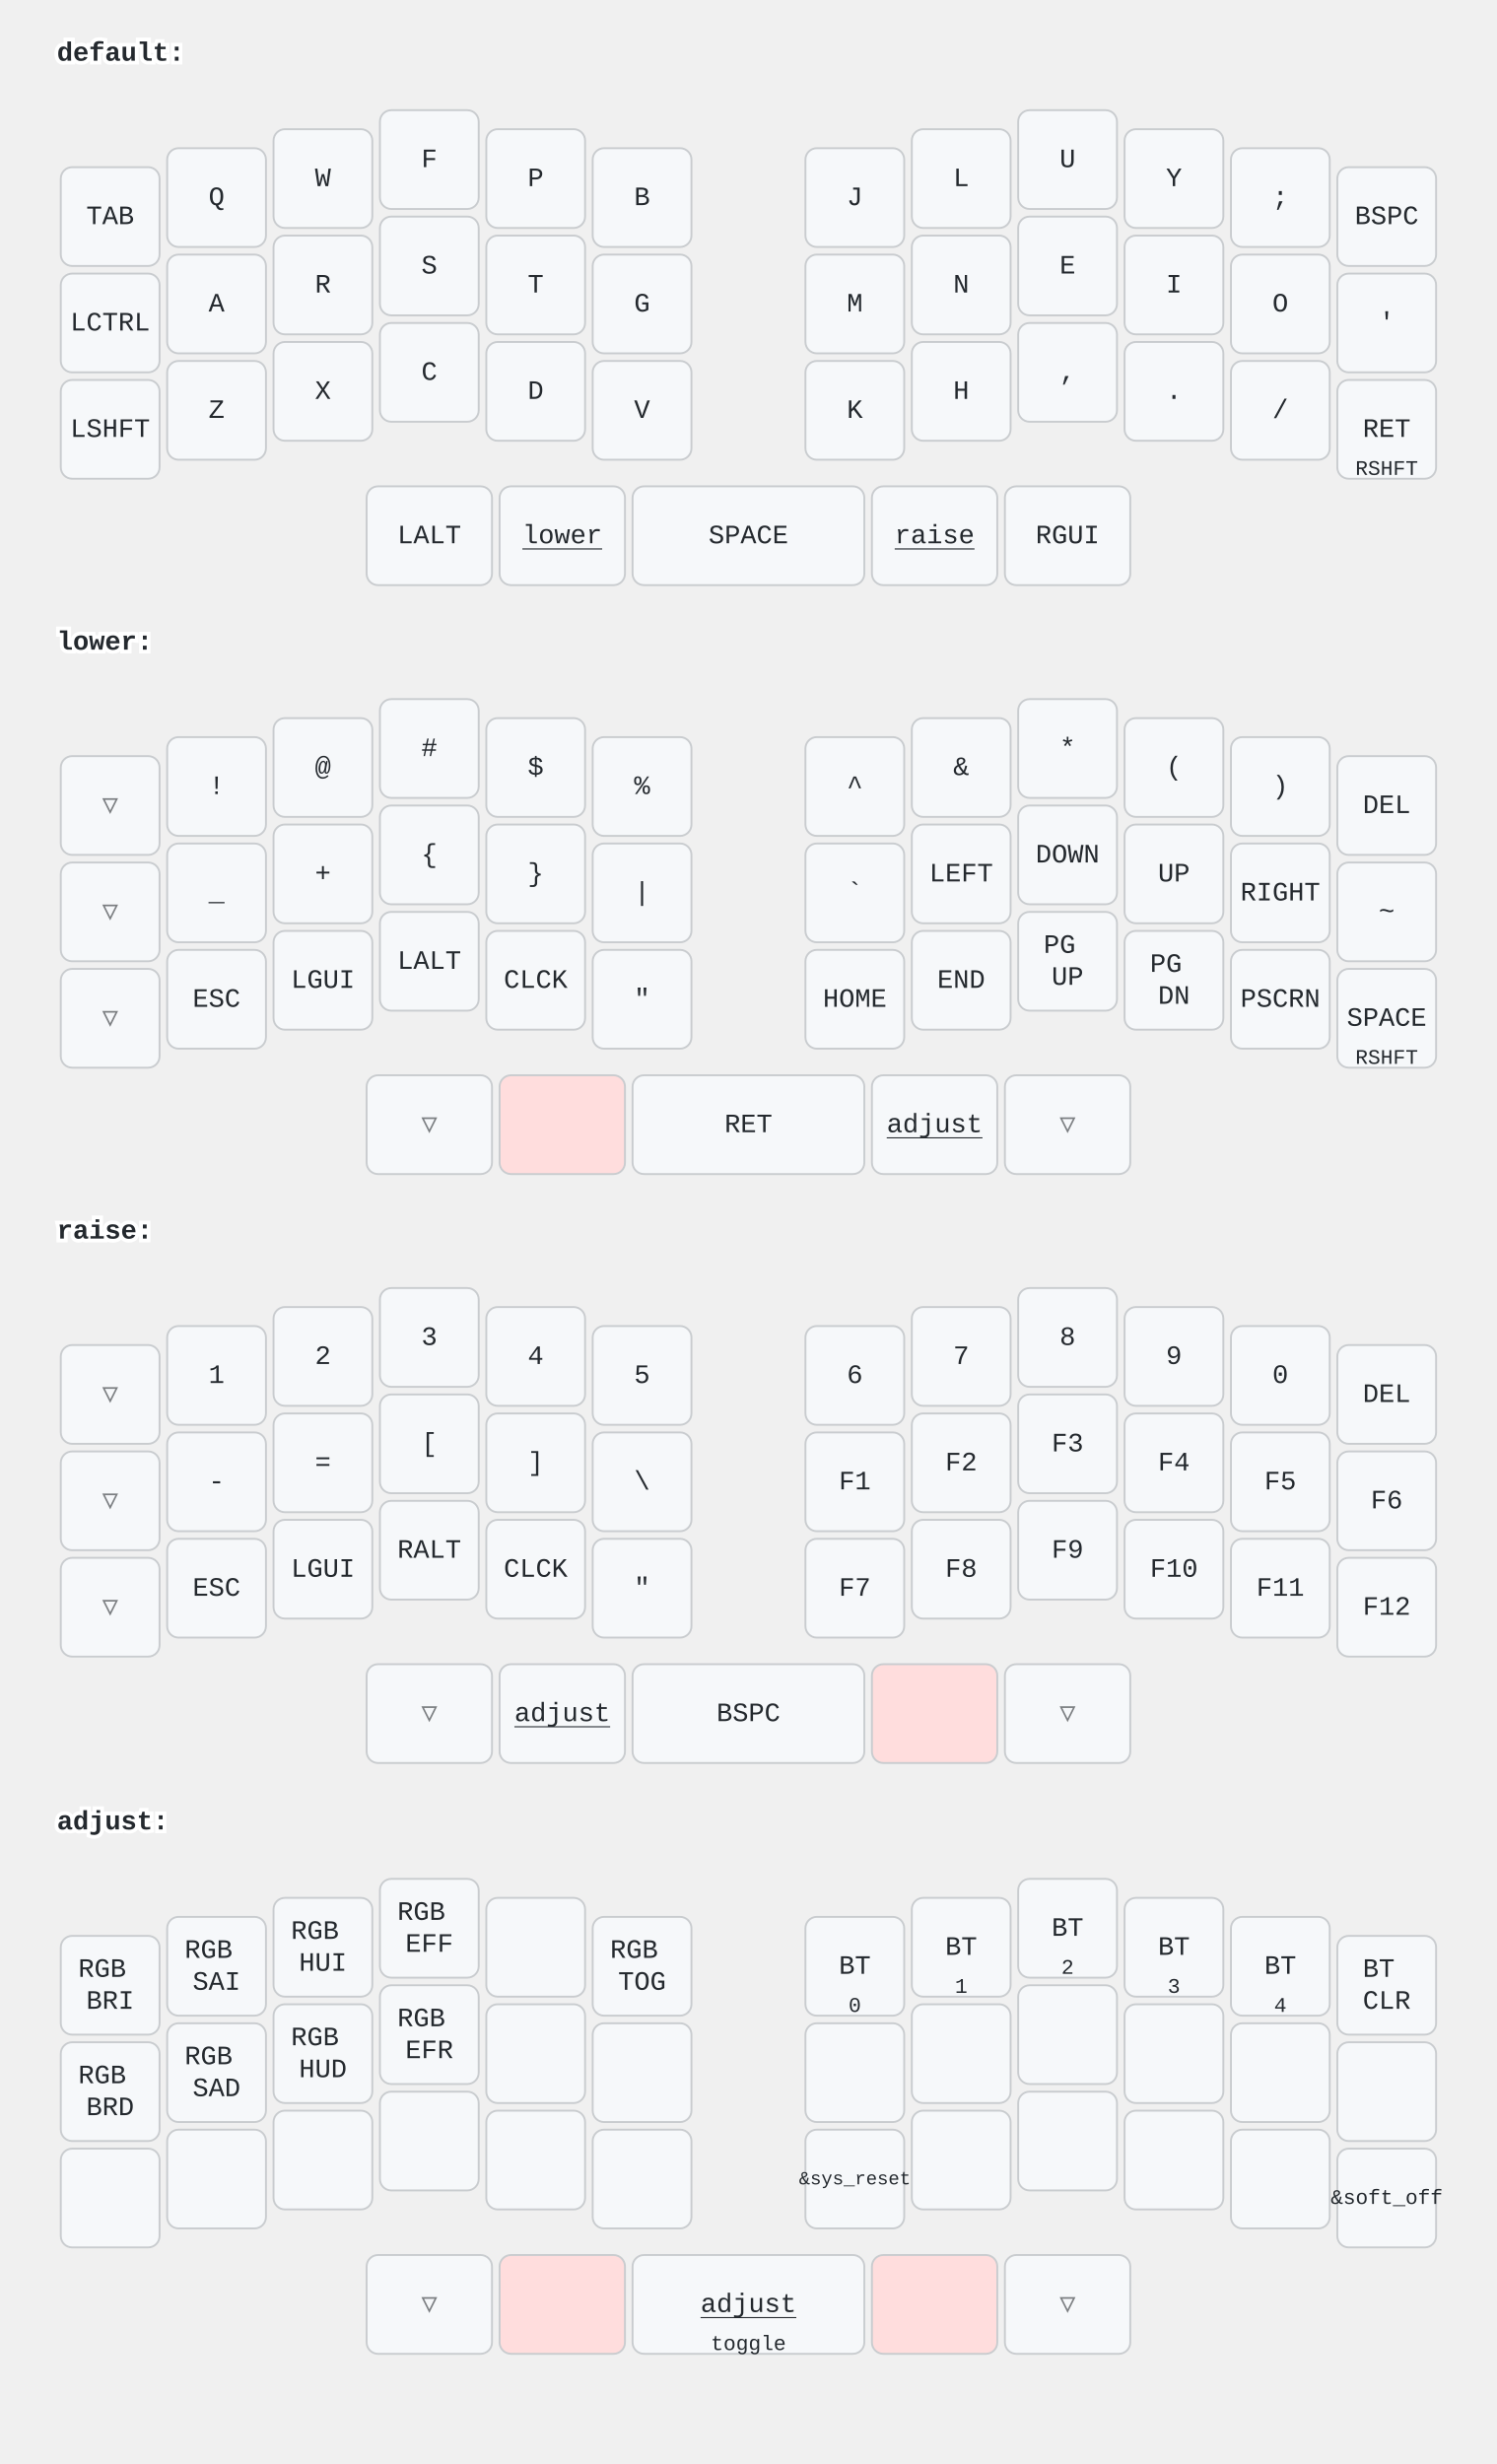
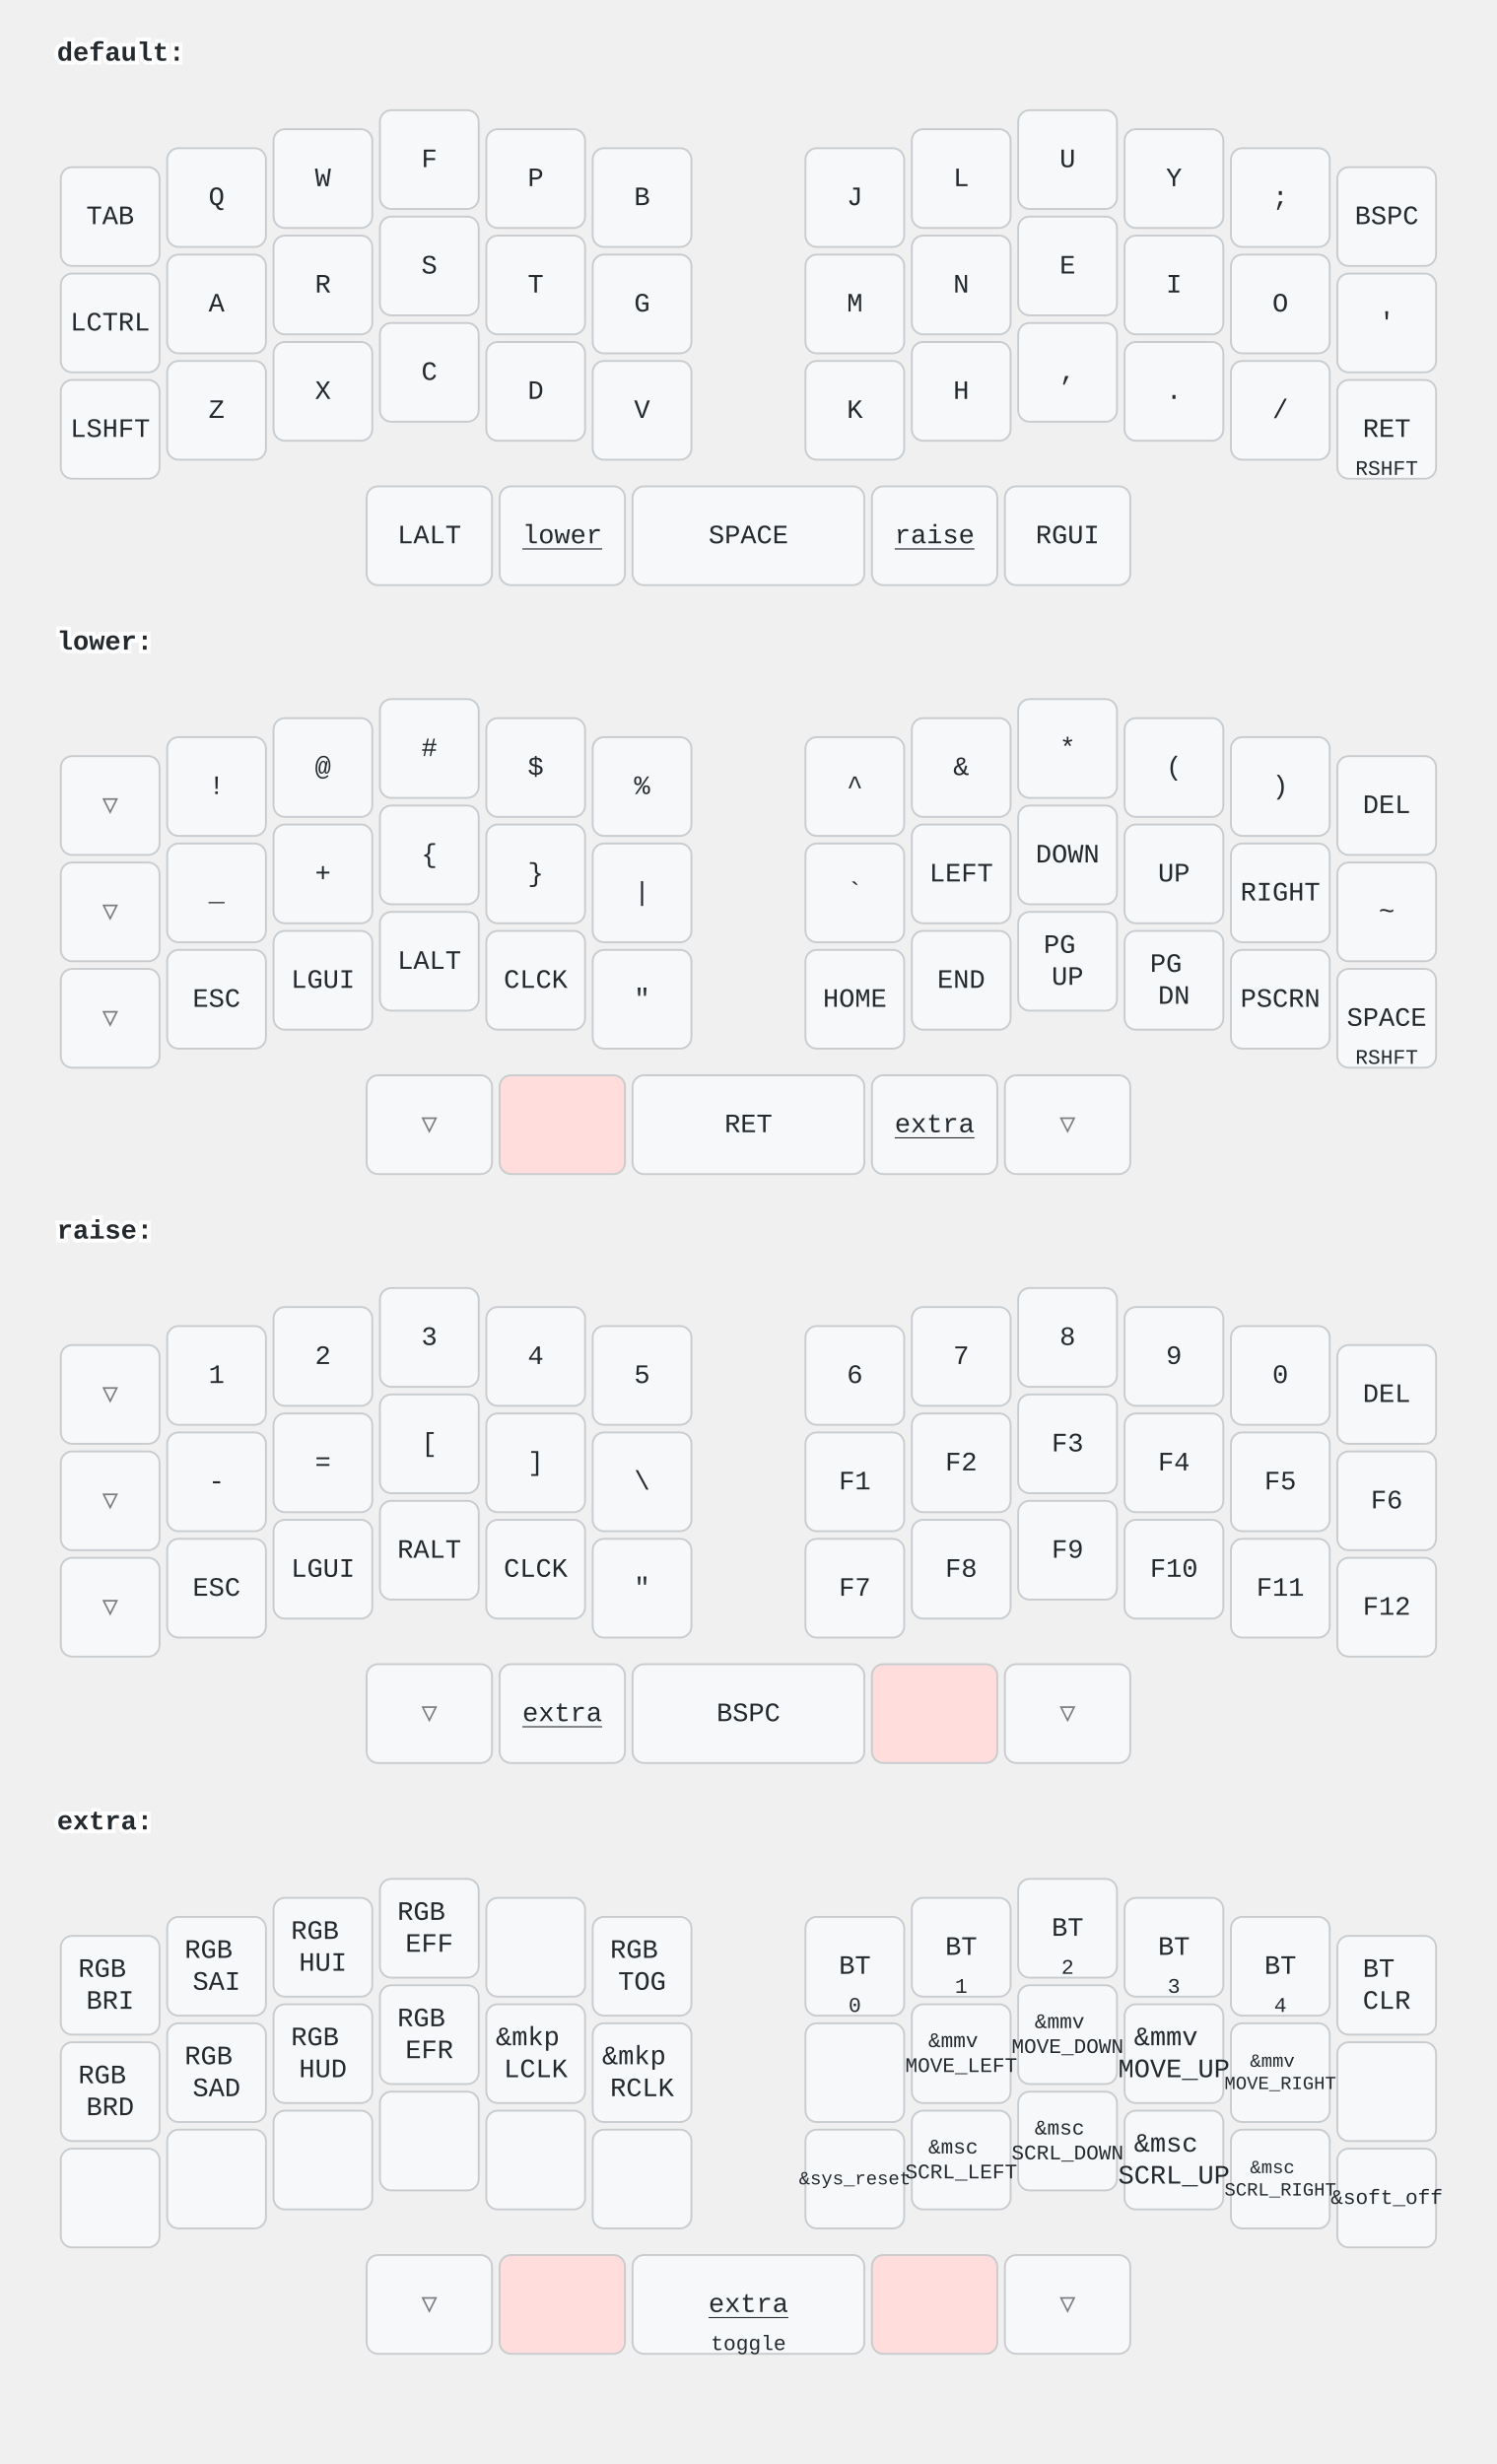
<svg xmlns="http://www.w3.org/2000/svg" width="788" height="1297" viewBox="0 0 788 1297" class="keymap">
  <style>/* inherit to force styles through use tags */
svg path {
    fill: inherit;
}

/* font and background color specifications */
svg.keymap {
    font-family: SFMono-Regular,Consolas,Liberation Mono,Menlo,monospace;
    font-size: 14px;
    font-kerning: normal;
    text-rendering: optimizeLegibility;
    fill: #24292e;
}

/* default key styling */
rect.key {
    fill: #f6f8fa;
}

rect.key, rect.combo {
    stroke: #c9cccf;
    stroke-width: 1;
}

/* default key side styling, only used is draw_key_sides is set */
rect.side {
    filter: brightness(90%);
}

/* color accent for combo boxes */
rect.combo, rect.combo-separate {
    fill: #cdf;
}

/* color accent for held keys */
rect.held, rect.combo.held {
    fill: #fdd;
}

/* color accent for ghost (optional) keys */
rect.ghost, rect.combo.ghost {
    stroke-dasharray: 4, 4;
    stroke-width: 2;
}

text {
    text-anchor: middle;
    dominant-baseline: middle;
}

/* styling for layer labels */
text.label {
    font-weight: bold;
    text-anchor: start;
    stroke: white;
    stroke-width: 4;
    paint-order: stroke;
}

/* styling for optional footer */
text.footer {
    text-anchor: end;
    dominant-baseline: auto;
    stroke: white;
    stroke-width: 4;
    paint-order: stroke;
}

- /* styling for combo tap, and key hold/shifted label text */
- text.combo, text.hold, text.shifted {
+ /* styling for combo tap, and key non-tap label text */
+ text.combo, text.hold, text.shifted, text.left, text.right {
    font-size: 11px;
}

text.hold {
    text-anchor: middle;
    dominant-baseline: auto;
}

text.shifted {
    text-anchor: middle;
    dominant-baseline: hanging;
}

+ text.left {
+     text-anchor: start;
+ }
+ 
+ text.right {
+     text-anchor: end;
+ }
+ 
text.layer-activator {
    text-decoration: underline;
}

/* styling for hold/shifted label text in combo box */
- text.combo.hold, text.combo.shifted {
+ text.combo.hold, text.combo.shifted, text.combo.left, text.combo.right {
    font-size: 8px;
}

/* lighter symbol for transparent keys */
text.trans {
    fill: #7b7e81;
}

/* styling for combo dendrons */
path.combo {
    stroke-width: 1;
    stroke: gray;
    fill: none;
}

/* Start Tabler Icons Cleanup */
/* cannot use height/width with glyphs */
.icon-tabler &gt; path {
    fill: inherit;
    stroke: inherit;
    stroke-width: 2;
}
/* hide tabler's default box */
.icon-tabler &gt; path[stroke="none"][fill="none"] {
    visibility: hidden;
}
/* End Tabler Icons Cleanup */
</style>
  <g transform="translate(30, 0)" class="layer-default">
    <text x="0" y="28" class="label" id="default">default:</text>
    <g transform="translate(0, 56)">
      <g transform="translate(28, 58)" class="key keypos-0">
        <rect rx="6" ry="6" x="-26" y="-26" width="52" height="52" class="key" />
        <text x="0" y="0" class="key tap">TAB</text>
      </g>
      <g transform="translate(84, 48)" class="key keypos-1">
        <rect rx="6" ry="6" x="-26" y="-26" width="52" height="52" class="key" />
        <text x="0" y="0" class="key tap">Q</text>
      </g>
      <g transform="translate(140, 38)" class="key keypos-2">
        <rect rx="6" ry="6" x="-26" y="-26" width="52" height="52" class="key" />
        <text x="0" y="0" class="key tap">W</text>
      </g>
      <g transform="translate(196, 28)" class="key keypos-3">
        <rect rx="6" ry="6" x="-26" y="-26" width="52" height="52" class="key" />
        <text x="0" y="0" class="key tap">F</text>
      </g>
      <g transform="translate(252, 38)" class="key keypos-4">
        <rect rx="6" ry="6" x="-26" y="-26" width="52" height="52" class="key" />
        <text x="0" y="0" class="key tap">P</text>
      </g>
      <g transform="translate(308, 48)" class="key keypos-5">
        <rect rx="6" ry="6" x="-26" y="-26" width="52" height="52" class="key" />
        <text x="0" y="0" class="key tap">B</text>
      </g>
      <g transform="translate(420, 48)" class="key keypos-6">
        <rect rx="6" ry="6" x="-26" y="-26" width="52" height="52" class="key" />
        <text x="0" y="0" class="key tap">J</text>
      </g>
      <g transform="translate(476, 38)" class="key keypos-7">
        <rect rx="6" ry="6" x="-26" y="-26" width="52" height="52" class="key" />
        <text x="0" y="0" class="key tap">L</text>
      </g>
      <g transform="translate(532, 28)" class="key keypos-8">
        <rect rx="6" ry="6" x="-26" y="-26" width="52" height="52" class="key" />
        <text x="0" y="0" class="key tap">U</text>
      </g>
      <g transform="translate(588, 38)" class="key keypos-9">
        <rect rx="6" ry="6" x="-26" y="-26" width="52" height="52" class="key" />
        <text x="0" y="0" class="key tap">Y</text>
      </g>
      <g transform="translate(644, 48)" class="key keypos-10">
        <rect rx="6" ry="6" x="-26" y="-26" width="52" height="52" class="key" />
        <text x="0" y="0" class="key tap">;</text>
      </g>
      <g transform="translate(700, 58)" class="key keypos-11">
        <rect rx="6" ry="6" x="-26" y="-26" width="52" height="52" class="key" />
        <text x="0" y="0" class="key tap">BSPC</text>
      </g>
      <g transform="translate(28, 114)" class="key keypos-12">
        <rect rx="6" ry="6" x="-26" y="-26" width="52" height="52" class="key" />
        <text x="0" y="0" class="key tap">LCTRL</text>
      </g>
      <g transform="translate(84, 104)" class="key keypos-13">
        <rect rx="6" ry="6" x="-26" y="-26" width="52" height="52" class="key" />
        <text x="0" y="0" class="key tap">A</text>
      </g>
      <g transform="translate(140, 94)" class="key keypos-14">
        <rect rx="6" ry="6" x="-26" y="-26" width="52" height="52" class="key" />
        <text x="0" y="0" class="key tap">R</text>
      </g>
      <g transform="translate(196, 84)" class="key keypos-15">
        <rect rx="6" ry="6" x="-26" y="-26" width="52" height="52" class="key" />
        <text x="0" y="0" class="key tap">S</text>
      </g>
      <g transform="translate(252, 94)" class="key keypos-16">
        <rect rx="6" ry="6" x="-26" y="-26" width="52" height="52" class="key" />
        <text x="0" y="0" class="key tap">T</text>
      </g>
      <g transform="translate(308, 104)" class="key keypos-17">
        <rect rx="6" ry="6" x="-26" y="-26" width="52" height="52" class="key" />
        <text x="0" y="0" class="key tap">G</text>
      </g>
      <g transform="translate(420, 104)" class="key keypos-18">
        <rect rx="6" ry="6" x="-26" y="-26" width="52" height="52" class="key" />
        <text x="0" y="0" class="key tap">M</text>
      </g>
      <g transform="translate(476, 94)" class="key keypos-19">
        <rect rx="6" ry="6" x="-26" y="-26" width="52" height="52" class="key" />
        <text x="0" y="0" class="key tap">N</text>
      </g>
      <g transform="translate(532, 84)" class="key keypos-20">
        <rect rx="6" ry="6" x="-26" y="-26" width="52" height="52" class="key" />
        <text x="0" y="0" class="key tap">E</text>
      </g>
      <g transform="translate(588, 94)" class="key keypos-21">
        <rect rx="6" ry="6" x="-26" y="-26" width="52" height="52" class="key" />
        <text x="0" y="0" class="key tap">I</text>
      </g>
      <g transform="translate(644, 104)" class="key keypos-22">
        <rect rx="6" ry="6" x="-26" y="-26" width="52" height="52" class="key" />
        <text x="0" y="0" class="key tap">O</text>
      </g>
      <g transform="translate(700, 114)" class="key keypos-23">
        <rect rx="6" ry="6" x="-26" y="-26" width="52" height="52" class="key" />
        <text x="0" y="0" class="key tap">'</text>
      </g>
      <g transform="translate(28, 170)" class="key keypos-24">
        <rect rx="6" ry="6" x="-26" y="-26" width="52" height="52" class="key" />
        <text x="0" y="0" class="key tap">LSHFT</text>
      </g>
      <g transform="translate(84, 160)" class="key keypos-25">
        <rect rx="6" ry="6" x="-26" y="-26" width="52" height="52" class="key" />
        <text x="0" y="0" class="key tap">Z</text>
      </g>
      <g transform="translate(140, 150)" class="key keypos-26">
        <rect rx="6" ry="6" x="-26" y="-26" width="52" height="52" class="key" />
        <text x="0" y="0" class="key tap">X</text>
      </g>
      <g transform="translate(196, 140)" class="key keypos-27">
        <rect rx="6" ry="6" x="-26" y="-26" width="52" height="52" class="key" />
        <text x="0" y="0" class="key tap">C</text>
      </g>
      <g transform="translate(252, 150)" class="key keypos-28">
        <rect rx="6" ry="6" x="-26" y="-26" width="52" height="52" class="key" />
        <text x="0" y="0" class="key tap">D</text>
      </g>
      <g transform="translate(308, 160)" class="key keypos-29">
        <rect rx="6" ry="6" x="-26" y="-26" width="52" height="52" class="key" />
        <text x="0" y="0" class="key tap">V</text>
      </g>
      <g transform="translate(420, 160)" class="key keypos-30">
        <rect rx="6" ry="6" x="-26" y="-26" width="52" height="52" class="key" />
        <text x="0" y="0" class="key tap">K</text>
      </g>
      <g transform="translate(476, 150)" class="key keypos-31">
        <rect rx="6" ry="6" x="-26" y="-26" width="52" height="52" class="key" />
        <text x="0" y="0" class="key tap">H</text>
      </g>
      <g transform="translate(532, 140)" class="key keypos-32">
        <rect rx="6" ry="6" x="-26" y="-26" width="52" height="52" class="key" />
        <text x="0" y="0" class="key tap">,</text>
      </g>
      <g transform="translate(588, 150)" class="key keypos-33">
        <rect rx="6" ry="6" x="-26" y="-26" width="52" height="52" class="key" />
        <text x="0" y="0" class="key tap">.</text>
      </g>
      <g transform="translate(644, 160)" class="key keypos-34">
        <rect rx="6" ry="6" x="-26" y="-26" width="52" height="52" class="key" />
        <text x="0" y="0" class="key tap">/</text>
      </g>
      <g transform="translate(700, 170)" class="key keypos-35">
        <rect rx="6" ry="6" x="-26" y="-26" width="52" height="52" class="key" />
        <text x="0" y="0" class="key tap">RET</text>
        <text x="0" y="24" class="key hold">RSHFT</text>
      </g>
      <g transform="translate(196, 226)" class="key keypos-36">
        <rect rx="6" ry="6" x="-33" y="-26" width="66" height="52" class="key" />
        <text x="0" y="0" class="key tap">LALT</text>
      </g>
      <g transform="translate(266, 226)" class="key keypos-37">
        <rect rx="6" ry="6" x="-33" y="-26" width="66" height="52" class="key" />
        <a href="#lower">
          <text x="0" y="0" class="key tap layer-activator">lower</text>
        </a>
      </g>
      <g transform="translate(364, 226)" class="key keypos-38">
        <rect rx="6" ry="6" x="-61" y="-26" width="122" height="52" class="key" />
        <text x="0" y="0" class="key tap">SPACE</text>
      </g>
      <g transform="translate(462, 226)" class="key keypos-39">
        <rect rx="6" ry="6" x="-33" y="-26" width="66" height="52" class="key" />
        <a href="#raise">
          <text x="0" y="0" class="key tap layer-activator">raise</text>
        </a>
      </g>
      <g transform="translate(532, 226)" class="key keypos-40">
        <rect rx="6" ry="6" x="-33" y="-26" width="66" height="52" class="key" />
        <text x="0" y="0" class="key tap">RGUI</text>
      </g>
    </g>
  </g>
  <g transform="translate(30, 310)" class="layer-lower">
    <text x="0" y="28" class="label" id="lower">lower:</text>
    <g transform="translate(0, 56)">
      <g transform="translate(28, 58)" class="key trans keypos-0">
        <rect rx="6" ry="6" x="-26" y="-26" width="52" height="52" class="key trans" />
        <text x="0" y="0" class="key trans tap">▽</text>
      </g>
      <g transform="translate(84, 48)" class="key keypos-1">
        <rect rx="6" ry="6" x="-26" y="-26" width="52" height="52" class="key" />
        <text x="0" y="0" class="key tap">!</text>
      </g>
      <g transform="translate(140, 38)" class="key keypos-2">
        <rect rx="6" ry="6" x="-26" y="-26" width="52" height="52" class="key" />
        <text x="0" y="0" class="key tap">@</text>
      </g>
      <g transform="translate(196, 28)" class="key keypos-3">
        <rect rx="6" ry="6" x="-26" y="-26" width="52" height="52" class="key" />
        <text x="0" y="0" class="key tap">#</text>
      </g>
      <g transform="translate(252, 38)" class="key keypos-4">
        <rect rx="6" ry="6" x="-26" y="-26" width="52" height="52" class="key" />
        <text x="0" y="0" class="key tap">$</text>
      </g>
      <g transform="translate(308, 48)" class="key keypos-5">
        <rect rx="6" ry="6" x="-26" y="-26" width="52" height="52" class="key" />
        <text x="0" y="0" class="key tap">%</text>
      </g>
      <g transform="translate(420, 48)" class="key keypos-6">
        <rect rx="6" ry="6" x="-26" y="-26" width="52" height="52" class="key" />
        <text x="0" y="0" class="key tap">^</text>
      </g>
      <g transform="translate(476, 38)" class="key keypos-7">
        <rect rx="6" ry="6" x="-26" y="-26" width="52" height="52" class="key" />
        <text x="0" y="0" class="key tap">&amp;</text>
      </g>
      <g transform="translate(532, 28)" class="key keypos-8">
        <rect rx="6" ry="6" x="-26" y="-26" width="52" height="52" class="key" />
        <text x="0" y="0" class="key tap">*</text>
      </g>
      <g transform="translate(588, 38)" class="key keypos-9">
        <rect rx="6" ry="6" x="-26" y="-26" width="52" height="52" class="key" />
        <text x="0" y="0" class="key tap">(</text>
      </g>
      <g transform="translate(644, 48)" class="key keypos-10">
        <rect rx="6" ry="6" x="-26" y="-26" width="52" height="52" class="key" />
        <text x="0" y="0" class="key tap">)</text>
      </g>
      <g transform="translate(700, 58)" class="key keypos-11">
        <rect rx="6" ry="6" x="-26" y="-26" width="52" height="52" class="key" />
        <text x="0" y="0" class="key tap">DEL</text>
      </g>
      <g transform="translate(28, 114)" class="key trans keypos-12">
        <rect rx="6" ry="6" x="-26" y="-26" width="52" height="52" class="key trans" />
        <text x="0" y="0" class="key trans tap">▽</text>
      </g>
      <g transform="translate(84, 104)" class="key keypos-13">
        <rect rx="6" ry="6" x="-26" y="-26" width="52" height="52" class="key" />
        <text x="0" y="0" class="key tap">_</text>
      </g>
      <g transform="translate(140, 94)" class="key keypos-14">
        <rect rx="6" ry="6" x="-26" y="-26" width="52" height="52" class="key" />
        <text x="0" y="0" class="key tap">+</text>
      </g>
      <g transform="translate(196, 84)" class="key keypos-15">
        <rect rx="6" ry="6" x="-26" y="-26" width="52" height="52" class="key" />
        <text x="0" y="0" class="key tap">{</text>
      </g>
      <g transform="translate(252, 94)" class="key keypos-16">
        <rect rx="6" ry="6" x="-26" y="-26" width="52" height="52" class="key" />
        <text x="0" y="0" class="key tap">}</text>
      </g>
      <g transform="translate(308, 104)" class="key keypos-17">
        <rect rx="6" ry="6" x="-26" y="-26" width="52" height="52" class="key" />
        <text x="0" y="0" class="key tap">|</text>
      </g>
      <g transform="translate(420, 104)" class="key keypos-18">
        <rect rx="6" ry="6" x="-26" y="-26" width="52" height="52" class="key" />
        <text x="0" y="0" class="key tap">`</text>
      </g>
      <g transform="translate(476, 94)" class="key keypos-19">
        <rect rx="6" ry="6" x="-26" y="-26" width="52" height="52" class="key" />
        <text x="0" y="0" class="key tap">LEFT</text>
      </g>
      <g transform="translate(532, 84)" class="key keypos-20">
        <rect rx="6" ry="6" x="-26" y="-26" width="52" height="52" class="key" />
        <text x="0" y="0" class="key tap">DOWN</text>
      </g>
      <g transform="translate(588, 94)" class="key keypos-21">
        <rect rx="6" ry="6" x="-26" y="-26" width="52" height="52" class="key" />
        <text x="0" y="0" class="key tap">UP</text>
      </g>
      <g transform="translate(644, 104)" class="key keypos-22">
        <rect rx="6" ry="6" x="-26" y="-26" width="52" height="52" class="key" />
        <text x="0" y="0" class="key tap">RIGHT</text>
      </g>
      <g transform="translate(700, 114)" class="key keypos-23">
        <rect rx="6" ry="6" x="-26" y="-26" width="52" height="52" class="key" />
        <text x="0" y="0" class="key tap">~</text>
      </g>
      <g transform="translate(28, 170)" class="key trans keypos-24">
        <rect rx="6" ry="6" x="-26" y="-26" width="52" height="52" class="key trans" />
        <text x="0" y="0" class="key trans tap">▽</text>
      </g>
      <g transform="translate(84, 160)" class="key keypos-25">
        <rect rx="6" ry="6" x="-26" y="-26" width="52" height="52" class="key" />
        <text x="0" y="0" class="key tap">ESC</text>
      </g>
      <g transform="translate(140, 150)" class="key keypos-26">
        <rect rx="6" ry="6" x="-26" y="-26" width="52" height="52" class="key" />
        <text x="0" y="0" class="key tap">LGUI</text>
      </g>
      <g transform="translate(196, 140)" class="key keypos-27">
        <rect rx="6" ry="6" x="-26" y="-26" width="52" height="52" class="key" />
        <text x="0" y="0" class="key tap">LALT</text>
      </g>
      <g transform="translate(252, 150)" class="key keypos-28">
        <rect rx="6" ry="6" x="-26" y="-26" width="52" height="52" class="key" />
        <text x="0" y="0" class="key tap">CLCK</text>
      </g>
      <g transform="translate(308, 160)" class="key keypos-29">
        <rect rx="6" ry="6" x="-26" y="-26" width="52" height="52" class="key" />
        <text x="0" y="0" class="key tap">"</text>
      </g>
      <g transform="translate(420, 160)" class="key keypos-30">
        <rect rx="6" ry="6" x="-26" y="-26" width="52" height="52" class="key" />
        <text x="0" y="0" class="key tap">HOME</text>
      </g>
      <g transform="translate(476, 150)" class="key keypos-31">
        <rect rx="6" ry="6" x="-26" y="-26" width="52" height="52" class="key" />
        <text x="0" y="0" class="key tap">END</text>
      </g>
      <g transform="translate(532, 140)" class="key keypos-32">
        <rect rx="6" ry="6" x="-26" y="-26" width="52" height="52" class="key" />
        <text x="0" y="0" class="key tap">
          <tspan x="0" dy="-0.6em">PG</tspan>
          <tspan x="0" dy="1.2em">UP</tspan>
        </text>
      </g>
      <g transform="translate(588, 150)" class="key keypos-33">
        <rect rx="6" ry="6" x="-26" y="-26" width="52" height="52" class="key" />
        <text x="0" y="0" class="key tap">
          <tspan x="0" dy="-0.6em">PG</tspan>
          <tspan x="0" dy="1.2em">DN</tspan>
        </text>
      </g>
      <g transform="translate(644, 160)" class="key keypos-34">
        <rect rx="6" ry="6" x="-26" y="-26" width="52" height="52" class="key" />
        <text x="0" y="0" class="key tap">PSCRN</text>
      </g>
      <g transform="translate(700, 170)" class="key keypos-35">
        <rect rx="6" ry="6" x="-26" y="-26" width="52" height="52" class="key" />
        <text x="0" y="0" class="key tap">SPACE</text>
        <text x="0" y="24" class="key hold">RSHFT</text>
      </g>
      <g transform="translate(196, 226)" class="key trans keypos-36">
        <rect rx="6" ry="6" x="-33" y="-26" width="66" height="52" class="key trans" />
        <text x="0" y="0" class="key trans tap">▽</text>
      </g>
      <g transform="translate(266, 226)" class="key held keypos-37">
        <rect rx="6" ry="6" x="-33" y="-26" width="66" height="52" class="key held" />
      </g>
      <g transform="translate(364, 226)" class="key keypos-38">
        <rect rx="6" ry="6" x="-61" y="-26" width="122" height="52" class="key" />
        <text x="0" y="0" class="key tap">RET</text>
      </g>
      <g transform="translate(462, 226)" class="key keypos-39">
        <rect rx="6" ry="6" x="-33" y="-26" width="66" height="52" class="key" />
-         <a href="#adjust">
-           <text x="0" y="0" class="key tap layer-activator">adjust</text>
+         <a href="#extra">
+           <text x="0" y="0" class="key tap layer-activator">extra</text>
        </a>
      </g>
      <g transform="translate(532, 226)" class="key trans keypos-40">
        <rect rx="6" ry="6" x="-33" y="-26" width="66" height="52" class="key trans" />
        <text x="0" y="0" class="key trans tap">▽</text>
      </g>
    </g>
  </g>
  <g transform="translate(30, 620)" class="layer-raise">
    <text x="0" y="28" class="label" id="raise">raise:</text>
    <g transform="translate(0, 56)">
      <g transform="translate(28, 58)" class="key trans keypos-0">
        <rect rx="6" ry="6" x="-26" y="-26" width="52" height="52" class="key trans" />
        <text x="0" y="0" class="key trans tap">▽</text>
      </g>
      <g transform="translate(84, 48)" class="key keypos-1">
        <rect rx="6" ry="6" x="-26" y="-26" width="52" height="52" class="key" />
        <text x="0" y="0" class="key tap">1</text>
      </g>
      <g transform="translate(140, 38)" class="key keypos-2">
        <rect rx="6" ry="6" x="-26" y="-26" width="52" height="52" class="key" />
        <text x="0" y="0" class="key tap">2</text>
      </g>
      <g transform="translate(196, 28)" class="key keypos-3">
        <rect rx="6" ry="6" x="-26" y="-26" width="52" height="52" class="key" />
        <text x="0" y="0" class="key tap">3</text>
      </g>
      <g transform="translate(252, 38)" class="key keypos-4">
        <rect rx="6" ry="6" x="-26" y="-26" width="52" height="52" class="key" />
        <text x="0" y="0" class="key tap">4</text>
      </g>
      <g transform="translate(308, 48)" class="key keypos-5">
        <rect rx="6" ry="6" x="-26" y="-26" width="52" height="52" class="key" />
        <text x="0" y="0" class="key tap">5</text>
      </g>
      <g transform="translate(420, 48)" class="key keypos-6">
        <rect rx="6" ry="6" x="-26" y="-26" width="52" height="52" class="key" />
        <text x="0" y="0" class="key tap">6</text>
      </g>
      <g transform="translate(476, 38)" class="key keypos-7">
        <rect rx="6" ry="6" x="-26" y="-26" width="52" height="52" class="key" />
        <text x="0" y="0" class="key tap">7</text>
      </g>
      <g transform="translate(532, 28)" class="key keypos-8">
        <rect rx="6" ry="6" x="-26" y="-26" width="52" height="52" class="key" />
        <text x="0" y="0" class="key tap">8</text>
      </g>
      <g transform="translate(588, 38)" class="key keypos-9">
        <rect rx="6" ry="6" x="-26" y="-26" width="52" height="52" class="key" />
        <text x="0" y="0" class="key tap">9</text>
      </g>
      <g transform="translate(644, 48)" class="key keypos-10">
        <rect rx="6" ry="6" x="-26" y="-26" width="52" height="52" class="key" />
        <text x="0" y="0" class="key tap">0</text>
      </g>
      <g transform="translate(700, 58)" class="key keypos-11">
        <rect rx="6" ry="6" x="-26" y="-26" width="52" height="52" class="key" />
        <text x="0" y="0" class="key tap">DEL</text>
      </g>
      <g transform="translate(28, 114)" class="key trans keypos-12">
        <rect rx="6" ry="6" x="-26" y="-26" width="52" height="52" class="key trans" />
        <text x="0" y="0" class="key trans tap">▽</text>
      </g>
      <g transform="translate(84, 104)" class="key keypos-13">
        <rect rx="6" ry="6" x="-26" y="-26" width="52" height="52" class="key" />
        <text x="0" y="0" class="key tap">-</text>
      </g>
      <g transform="translate(140, 94)" class="key keypos-14">
        <rect rx="6" ry="6" x="-26" y="-26" width="52" height="52" class="key" />
        <text x="0" y="0" class="key tap">=</text>
      </g>
      <g transform="translate(196, 84)" class="key keypos-15">
        <rect rx="6" ry="6" x="-26" y="-26" width="52" height="52" class="key" />
        <text x="0" y="0" class="key tap">[</text>
      </g>
      <g transform="translate(252, 94)" class="key keypos-16">
        <rect rx="6" ry="6" x="-26" y="-26" width="52" height="52" class="key" />
        <text x="0" y="0" class="key tap">]</text>
      </g>
      <g transform="translate(308, 104)" class="key keypos-17">
        <rect rx="6" ry="6" x="-26" y="-26" width="52" height="52" class="key" />
        <text x="0" y="0" class="key tap">\</text>
      </g>
      <g transform="translate(420, 104)" class="key keypos-18">
        <rect rx="6" ry="6" x="-26" y="-26" width="52" height="52" class="key" />
        <text x="0" y="0" class="key tap">F1</text>
      </g>
      <g transform="translate(476, 94)" class="key keypos-19">
        <rect rx="6" ry="6" x="-26" y="-26" width="52" height="52" class="key" />
        <text x="0" y="0" class="key tap">F2</text>
      </g>
      <g transform="translate(532, 84)" class="key keypos-20">
        <rect rx="6" ry="6" x="-26" y="-26" width="52" height="52" class="key" />
        <text x="0" y="0" class="key tap">F3</text>
      </g>
      <g transform="translate(588, 94)" class="key keypos-21">
        <rect rx="6" ry="6" x="-26" y="-26" width="52" height="52" class="key" />
        <text x="0" y="0" class="key tap">F4</text>
      </g>
      <g transform="translate(644, 104)" class="key keypos-22">
        <rect rx="6" ry="6" x="-26" y="-26" width="52" height="52" class="key" />
        <text x="0" y="0" class="key tap">F5</text>
      </g>
      <g transform="translate(700, 114)" class="key keypos-23">
        <rect rx="6" ry="6" x="-26" y="-26" width="52" height="52" class="key" />
        <text x="0" y="0" class="key tap">F6</text>
      </g>
      <g transform="translate(28, 170)" class="key trans keypos-24">
        <rect rx="6" ry="6" x="-26" y="-26" width="52" height="52" class="key trans" />
        <text x="0" y="0" class="key trans tap">▽</text>
      </g>
      <g transform="translate(84, 160)" class="key keypos-25">
        <rect rx="6" ry="6" x="-26" y="-26" width="52" height="52" class="key" />
        <text x="0" y="0" class="key tap">ESC</text>
      </g>
      <g transform="translate(140, 150)" class="key keypos-26">
        <rect rx="6" ry="6" x="-26" y="-26" width="52" height="52" class="key" />
        <text x="0" y="0" class="key tap">LGUI</text>
      </g>
      <g transform="translate(196, 140)" class="key keypos-27">
        <rect rx="6" ry="6" x="-26" y="-26" width="52" height="52" class="key" />
        <text x="0" y="0" class="key tap">RALT</text>
      </g>
      <g transform="translate(252, 150)" class="key keypos-28">
        <rect rx="6" ry="6" x="-26" y="-26" width="52" height="52" class="key" />
        <text x="0" y="0" class="key tap">CLCK</text>
      </g>
      <g transform="translate(308, 160)" class="key keypos-29">
        <rect rx="6" ry="6" x="-26" y="-26" width="52" height="52" class="key" />
        <text x="0" y="0" class="key tap">"</text>
      </g>
      <g transform="translate(420, 160)" class="key keypos-30">
        <rect rx="6" ry="6" x="-26" y="-26" width="52" height="52" class="key" />
        <text x="0" y="0" class="key tap">F7</text>
      </g>
      <g transform="translate(476, 150)" class="key keypos-31">
        <rect rx="6" ry="6" x="-26" y="-26" width="52" height="52" class="key" />
        <text x="0" y="0" class="key tap">F8</text>
      </g>
      <g transform="translate(532, 140)" class="key keypos-32">
        <rect rx="6" ry="6" x="-26" y="-26" width="52" height="52" class="key" />
        <text x="0" y="0" class="key tap">F9</text>
      </g>
      <g transform="translate(588, 150)" class="key keypos-33">
        <rect rx="6" ry="6" x="-26" y="-26" width="52" height="52" class="key" />
        <text x="0" y="0" class="key tap">F10</text>
      </g>
      <g transform="translate(644, 160)" class="key keypos-34">
        <rect rx="6" ry="6" x="-26" y="-26" width="52" height="52" class="key" />
        <text x="0" y="0" class="key tap">F11</text>
      </g>
      <g transform="translate(700, 170)" class="key keypos-35">
        <rect rx="6" ry="6" x="-26" y="-26" width="52" height="52" class="key" />
        <text x="0" y="0" class="key tap">F12</text>
      </g>
      <g transform="translate(196, 226)" class="key trans keypos-36">
        <rect rx="6" ry="6" x="-33" y="-26" width="66" height="52" class="key trans" />
        <text x="0" y="0" class="key trans tap">▽</text>
      </g>
      <g transform="translate(266, 226)" class="key keypos-37">
        <rect rx="6" ry="6" x="-33" y="-26" width="66" height="52" class="key" />
-         <a href="#adjust">
-           <text x="0" y="0" class="key tap layer-activator">adjust</text>
+         <a href="#extra">
+           <text x="0" y="0" class="key tap layer-activator">extra</text>
        </a>
      </g>
      <g transform="translate(364, 226)" class="key keypos-38">
        <rect rx="6" ry="6" x="-61" y="-26" width="122" height="52" class="key" />
        <text x="0" y="0" class="key tap">BSPC</text>
      </g>
      <g transform="translate(462, 226)" class="key held keypos-39">
        <rect rx="6" ry="6" x="-33" y="-26" width="66" height="52" class="key held" />
      </g>
      <g transform="translate(532, 226)" class="key trans keypos-40">
        <rect rx="6" ry="6" x="-33" y="-26" width="66" height="52" class="key trans" />
        <text x="0" y="0" class="key trans tap">▽</text>
      </g>
    </g>
  </g>
-   <g transform="translate(30, 931)" class="layer-adjust">
-     <text x="0" y="28" class="label" id="adjust">adjust:</text>
+   <g transform="translate(30, 931)" class="layer-extra">
+     <text x="0" y="28" class="label" id="extra">extra:</text>
    <g transform="translate(0, 56)">
      <g transform="translate(28, 58)" class="key keypos-0">
        <rect rx="6" ry="6" x="-26" y="-26" width="52" height="52" class="key" />
        <text x="0" y="0" class="key tap">
          <tspan x="0" dy="-0.6em">RGB</tspan>
          <tspan x="0" dy="1.2em">BRI</tspan>
        </text>
      </g>
      <g transform="translate(84, 48)" class="key keypos-1">
        <rect rx="6" ry="6" x="-26" y="-26" width="52" height="52" class="key" />
        <text x="0" y="0" class="key tap">
          <tspan x="0" dy="-0.6em">RGB</tspan>
          <tspan x="0" dy="1.2em">SAI</tspan>
        </text>
      </g>
      <g transform="translate(140, 38)" class="key keypos-2">
        <rect rx="6" ry="6" x="-26" y="-26" width="52" height="52" class="key" />
        <text x="0" y="0" class="key tap">
          <tspan x="0" dy="-0.6em">RGB</tspan>
          <tspan x="0" dy="1.2em">HUI</tspan>
        </text>
      </g>
      <g transform="translate(196, 28)" class="key keypos-3">
        <rect rx="6" ry="6" x="-26" y="-26" width="52" height="52" class="key" />
        <text x="0" y="0" class="key tap">
          <tspan x="0" dy="-0.6em">RGB</tspan>
          <tspan x="0" dy="1.2em">EFF</tspan>
        </text>
      </g>
      <g transform="translate(252, 38)" class="key keypos-4">
        <rect rx="6" ry="6" x="-26" y="-26" width="52" height="52" class="key" />
      </g>
      <g transform="translate(308, 48)" class="key keypos-5">
        <rect rx="6" ry="6" x="-26" y="-26" width="52" height="52" class="key" />
        <text x="0" y="0" class="key tap">
          <tspan x="0" dy="-0.6em">RGB</tspan>
          <tspan x="0" dy="1.2em">TOG</tspan>
        </text>
      </g>
      <g transform="translate(420, 48)" class="key keypos-6">
        <rect rx="6" ry="6" x="-26" y="-26" width="52" height="52" class="key" />
        <text x="0" y="0" class="key tap">BT</text>
        <text x="0" y="24" class="key hold">0</text>
      </g>
      <g transform="translate(476, 38)" class="key keypos-7">
        <rect rx="6" ry="6" x="-26" y="-26" width="52" height="52" class="key" />
        <text x="0" y="0" class="key tap">BT</text>
        <text x="0" y="24" class="key hold">1</text>
      </g>
      <g transform="translate(532, 28)" class="key keypos-8">
        <rect rx="6" ry="6" x="-26" y="-26" width="52" height="52" class="key" />
        <text x="0" y="0" class="key tap">BT</text>
        <text x="0" y="24" class="key hold">2</text>
      </g>
      <g transform="translate(588, 38)" class="key keypos-9">
        <rect rx="6" ry="6" x="-26" y="-26" width="52" height="52" class="key" />
        <text x="0" y="0" class="key tap">BT</text>
        <text x="0" y="24" class="key hold">3</text>
      </g>
      <g transform="translate(644, 48)" class="key keypos-10">
        <rect rx="6" ry="6" x="-26" y="-26" width="52" height="52" class="key" />
        <text x="0" y="0" class="key tap">BT</text>
        <text x="0" y="24" class="key hold">4</text>
      </g>
      <g transform="translate(700, 58)" class="key keypos-11">
        <rect rx="6" ry="6" x="-26" y="-26" width="52" height="52" class="key" />
        <text x="0" y="0" class="key tap">
          <tspan x="0" dy="-0.6em">BT</tspan>
          <tspan x="0" dy="1.2em">CLR</tspan>
        </text>
      </g>
      <g transform="translate(28, 114)" class="key keypos-12">
        <rect rx="6" ry="6" x="-26" y="-26" width="52" height="52" class="key" />
        <text x="0" y="0" class="key tap">
          <tspan x="0" dy="-0.6em">RGB</tspan>
          <tspan x="0" dy="1.2em">BRD</tspan>
        </text>
      </g>
      <g transform="translate(84, 104)" class="key keypos-13">
        <rect rx="6" ry="6" x="-26" y="-26" width="52" height="52" class="key" />
        <text x="0" y="0" class="key tap">
          <tspan x="0" dy="-0.6em">RGB</tspan>
          <tspan x="0" dy="1.2em">SAD</tspan>
        </text>
      </g>
      <g transform="translate(140, 94)" class="key keypos-14">
        <rect rx="6" ry="6" x="-26" y="-26" width="52" height="52" class="key" />
        <text x="0" y="0" class="key tap">
          <tspan x="0" dy="-0.6em">RGB</tspan>
          <tspan x="0" dy="1.2em">HUD</tspan>
        </text>
      </g>
      <g transform="translate(196, 84)" class="key keypos-15">
        <rect rx="6" ry="6" x="-26" y="-26" width="52" height="52" class="key" />
        <text x="0" y="0" class="key tap">
          <tspan x="0" dy="-0.6em">RGB</tspan>
          <tspan x="0" dy="1.2em">EFR</tspan>
        </text>
      </g>
      <g transform="translate(252, 94)" class="key keypos-16">
        <rect rx="6" ry="6" x="-26" y="-26" width="52" height="52" class="key" />
+         <text x="0" y="0" class="key tap">
+           <tspan x="0" dy="-0.6em">&amp;mkp</tspan>
+           <tspan x="0" dy="1.2em">LCLK</tspan>
+         </text>
      </g>
      <g transform="translate(308, 104)" class="key keypos-17">
        <rect rx="6" ry="6" x="-26" y="-26" width="52" height="52" class="key" />
+         <text x="0" y="0" class="key tap">
+           <tspan x="0" dy="-0.6em">&amp;mkp</tspan>
+           <tspan x="0" dy="1.2em">RCLK</tspan>
+         </text>
      </g>
      <g transform="translate(420, 104)" class="key keypos-18">
        <rect rx="6" ry="6" x="-26" y="-26" width="52" height="52" class="key" />
      </g>
      <g transform="translate(476, 94)" class="key keypos-19">
        <rect rx="6" ry="6" x="-26" y="-26" width="52" height="52" class="key" />
+         <text x="0" y="0" class="key tap">
+           <tspan x="0" dy="-0.6em" style="font-size: 78%">&amp;mmv</tspan>
+           <tspan x="0" dy="1.2em" style="font-size: 78%">MOVE_LEFT</tspan>
+         </text>
      </g>
      <g transform="translate(532, 84)" class="key keypos-20">
        <rect rx="6" ry="6" x="-26" y="-26" width="52" height="52" class="key" />
+         <text x="0" y="0" class="key tap">
+           <tspan x="0" dy="-0.6em" style="font-size: 78%">&amp;mmv</tspan>
+           <tspan x="0" dy="1.2em" style="font-size: 78%">MOVE_DOWN</tspan>
+         </text>
      </g>
      <g transform="translate(588, 94)" class="key keypos-21">
        <rect rx="6" ry="6" x="-26" y="-26" width="52" height="52" class="key" />
+         <text x="0" y="0" class="key tap">
+           <tspan x="0" dy="-0.6em">&amp;mmv</tspan>
+           <tspan x="0" dy="1.2em">MOVE_UP</tspan>
+         </text>
      </g>
      <g transform="translate(644, 104)" class="key keypos-22">
        <rect rx="6" ry="6" x="-26" y="-26" width="52" height="52" class="key" />
+         <text x="0" y="0" class="key tap">
+           <tspan x="0" dy="-0.6em" style="font-size: 70%">&amp;mmv</tspan>
+           <tspan x="0" dy="1.2em" style="font-size: 70%">MOVE_RIGHT</tspan>
+         </text>
      </g>
      <g transform="translate(700, 114)" class="key keypos-23">
        <rect rx="6" ry="6" x="-26" y="-26" width="52" height="52" class="key" />
      </g>
      <g transform="translate(28, 170)" class="key keypos-24">
        <rect rx="6" ry="6" x="-26" y="-26" width="52" height="52" class="key" />
      </g>
      <g transform="translate(84, 160)" class="key keypos-25">
        <rect rx="6" ry="6" x="-26" y="-26" width="52" height="52" class="key" />
      </g>
      <g transform="translate(140, 150)" class="key keypos-26">
        <rect rx="6" ry="6" x="-26" y="-26" width="52" height="52" class="key" />
      </g>
      <g transform="translate(196, 140)" class="key keypos-27">
        <rect rx="6" ry="6" x="-26" y="-26" width="52" height="52" class="key" />
      </g>
      <g transform="translate(252, 150)" class="key keypos-28">
        <rect rx="6" ry="6" x="-26" y="-26" width="52" height="52" class="key" />
      </g>
      <g transform="translate(308, 160)" class="key keypos-29">
        <rect rx="6" ry="6" x="-26" y="-26" width="52" height="52" class="key" />
      </g>
      <g transform="translate(420, 160)" class="key keypos-30">
        <rect rx="6" ry="6" x="-26" y="-26" width="52" height="52" class="key" />
        <text x="0" y="0" class="key tap">
          <tspan style="font-size: 70%">&amp;sys_reset</tspan>
        </text>
      </g>
      <g transform="translate(476, 150)" class="key keypos-31">
        <rect rx="6" ry="6" x="-26" y="-26" width="52" height="52" class="key" />
+         <text x="0" y="0" class="key tap">
+           <tspan x="0" dy="-0.6em" style="font-size: 78%">&amp;msc</tspan>
+           <tspan x="0" dy="1.2em" style="font-size: 78%">SCRL_LEFT</tspan>
+         </text>
      </g>
      <g transform="translate(532, 140)" class="key keypos-32">
        <rect rx="6" ry="6" x="-26" y="-26" width="52" height="52" class="key" />
+         <text x="0" y="0" class="key tap">
+           <tspan x="0" dy="-0.6em" style="font-size: 78%">&amp;msc</tspan>
+           <tspan x="0" dy="1.2em" style="font-size: 78%">SCRL_DOWN</tspan>
+         </text>
      </g>
      <g transform="translate(588, 150)" class="key keypos-33">
        <rect rx="6" ry="6" x="-26" y="-26" width="52" height="52" class="key" />
+         <text x="0" y="0" class="key tap">
+           <tspan x="0" dy="-0.6em">&amp;msc</tspan>
+           <tspan x="0" dy="1.2em">SCRL_UP</tspan>
+         </text>
      </g>
      <g transform="translate(644, 160)" class="key keypos-34">
        <rect rx="6" ry="6" x="-26" y="-26" width="52" height="52" class="key" />
+         <text x="0" y="0" class="key tap">
+           <tspan x="0" dy="-0.6em" style="font-size: 70%">&amp;msc</tspan>
+           <tspan x="0" dy="1.2em" style="font-size: 70%">SCRL_RIGHT</tspan>
+         </text>
      </g>
      <g transform="translate(700, 170)" class="key keypos-35">
        <rect rx="6" ry="6" x="-26" y="-26" width="52" height="52" class="key" />
        <text x="0" y="0" class="key tap">
          <tspan style="font-size: 78%">&amp;soft_off</tspan>
        </text>
      </g>
      <g transform="translate(196, 226)" class="key trans keypos-36">
        <rect rx="6" ry="6" x="-33" y="-26" width="66" height="52" class="key trans" />
        <text x="0" y="0" class="key trans tap">▽</text>
      </g>
      <g transform="translate(266, 226)" class="key held keypos-37">
        <rect rx="6" ry="6" x="-33" y="-26" width="66" height="52" class="key held" />
      </g>
      <g transform="translate(364, 226)" class="key keypos-38">
        <rect rx="6" ry="6" x="-61" y="-26" width="122" height="52" class="key" />
-         <a href="#adjust">
-           <text x="0" y="0" class="key tap layer-activator">adjust</text>
+         <a href="#extra">
+           <text x="0" y="0" class="key tap layer-activator">extra</text>
        </a>
        <text x="0" y="24" class="key hold">toggle</text>
      </g>
      <g transform="translate(462, 226)" class="key held keypos-39">
        <rect rx="6" ry="6" x="-33" y="-26" width="66" height="52" class="key held" />
      </g>
      <g transform="translate(532, 226)" class="key trans keypos-40">
        <rect rx="6" ry="6" x="-33" y="-26" width="66" height="52" class="key trans" />
        <text x="0" y="0" class="key trans tap">▽</text>
      </g>
    </g>
  </g>
</svg>
